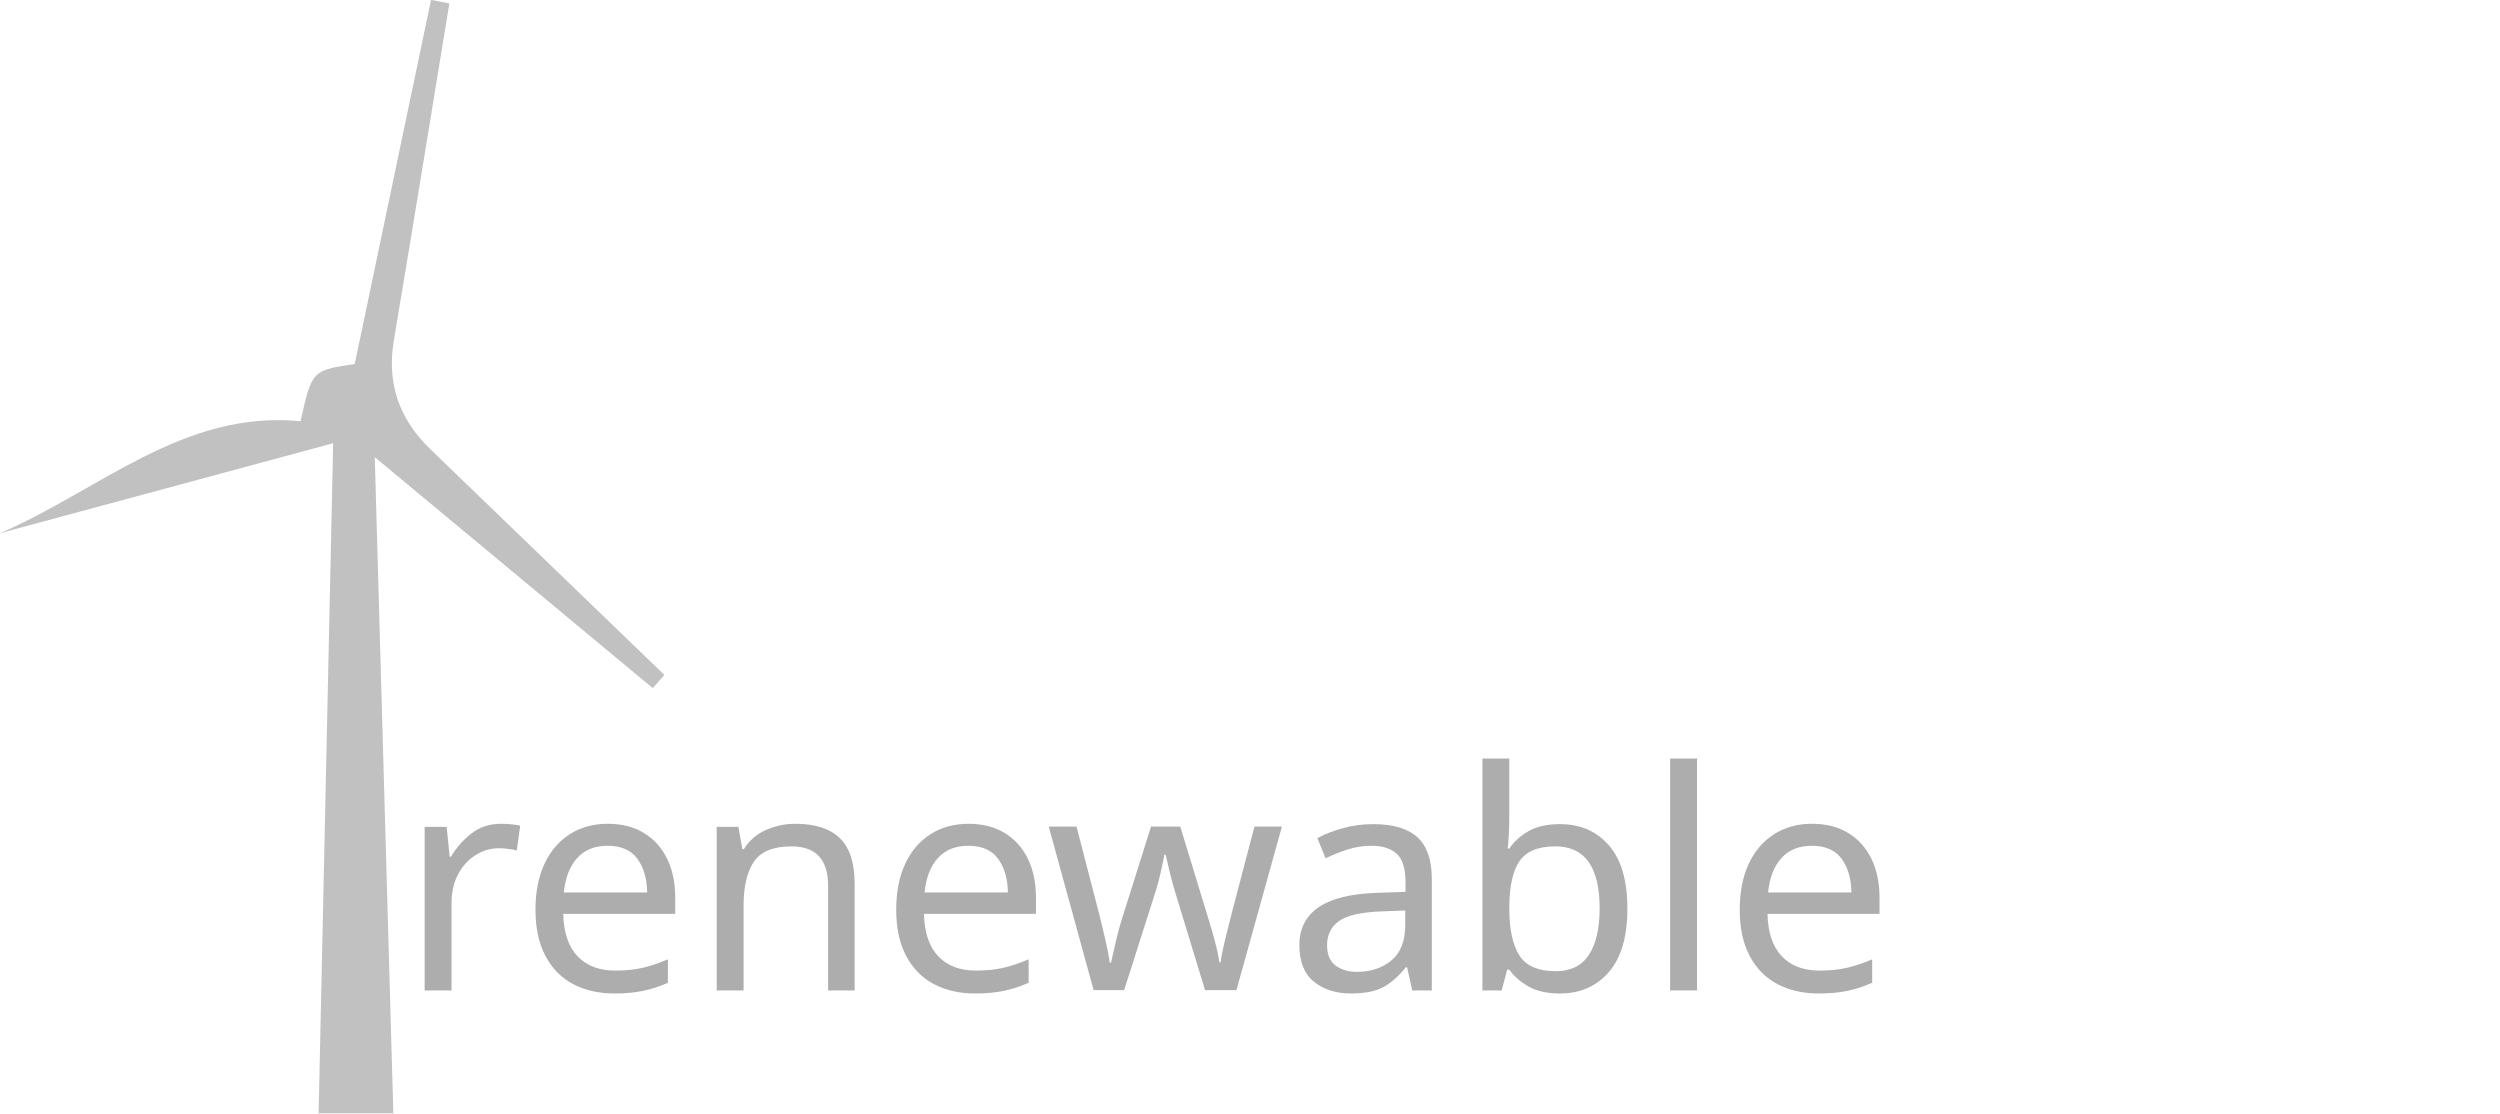
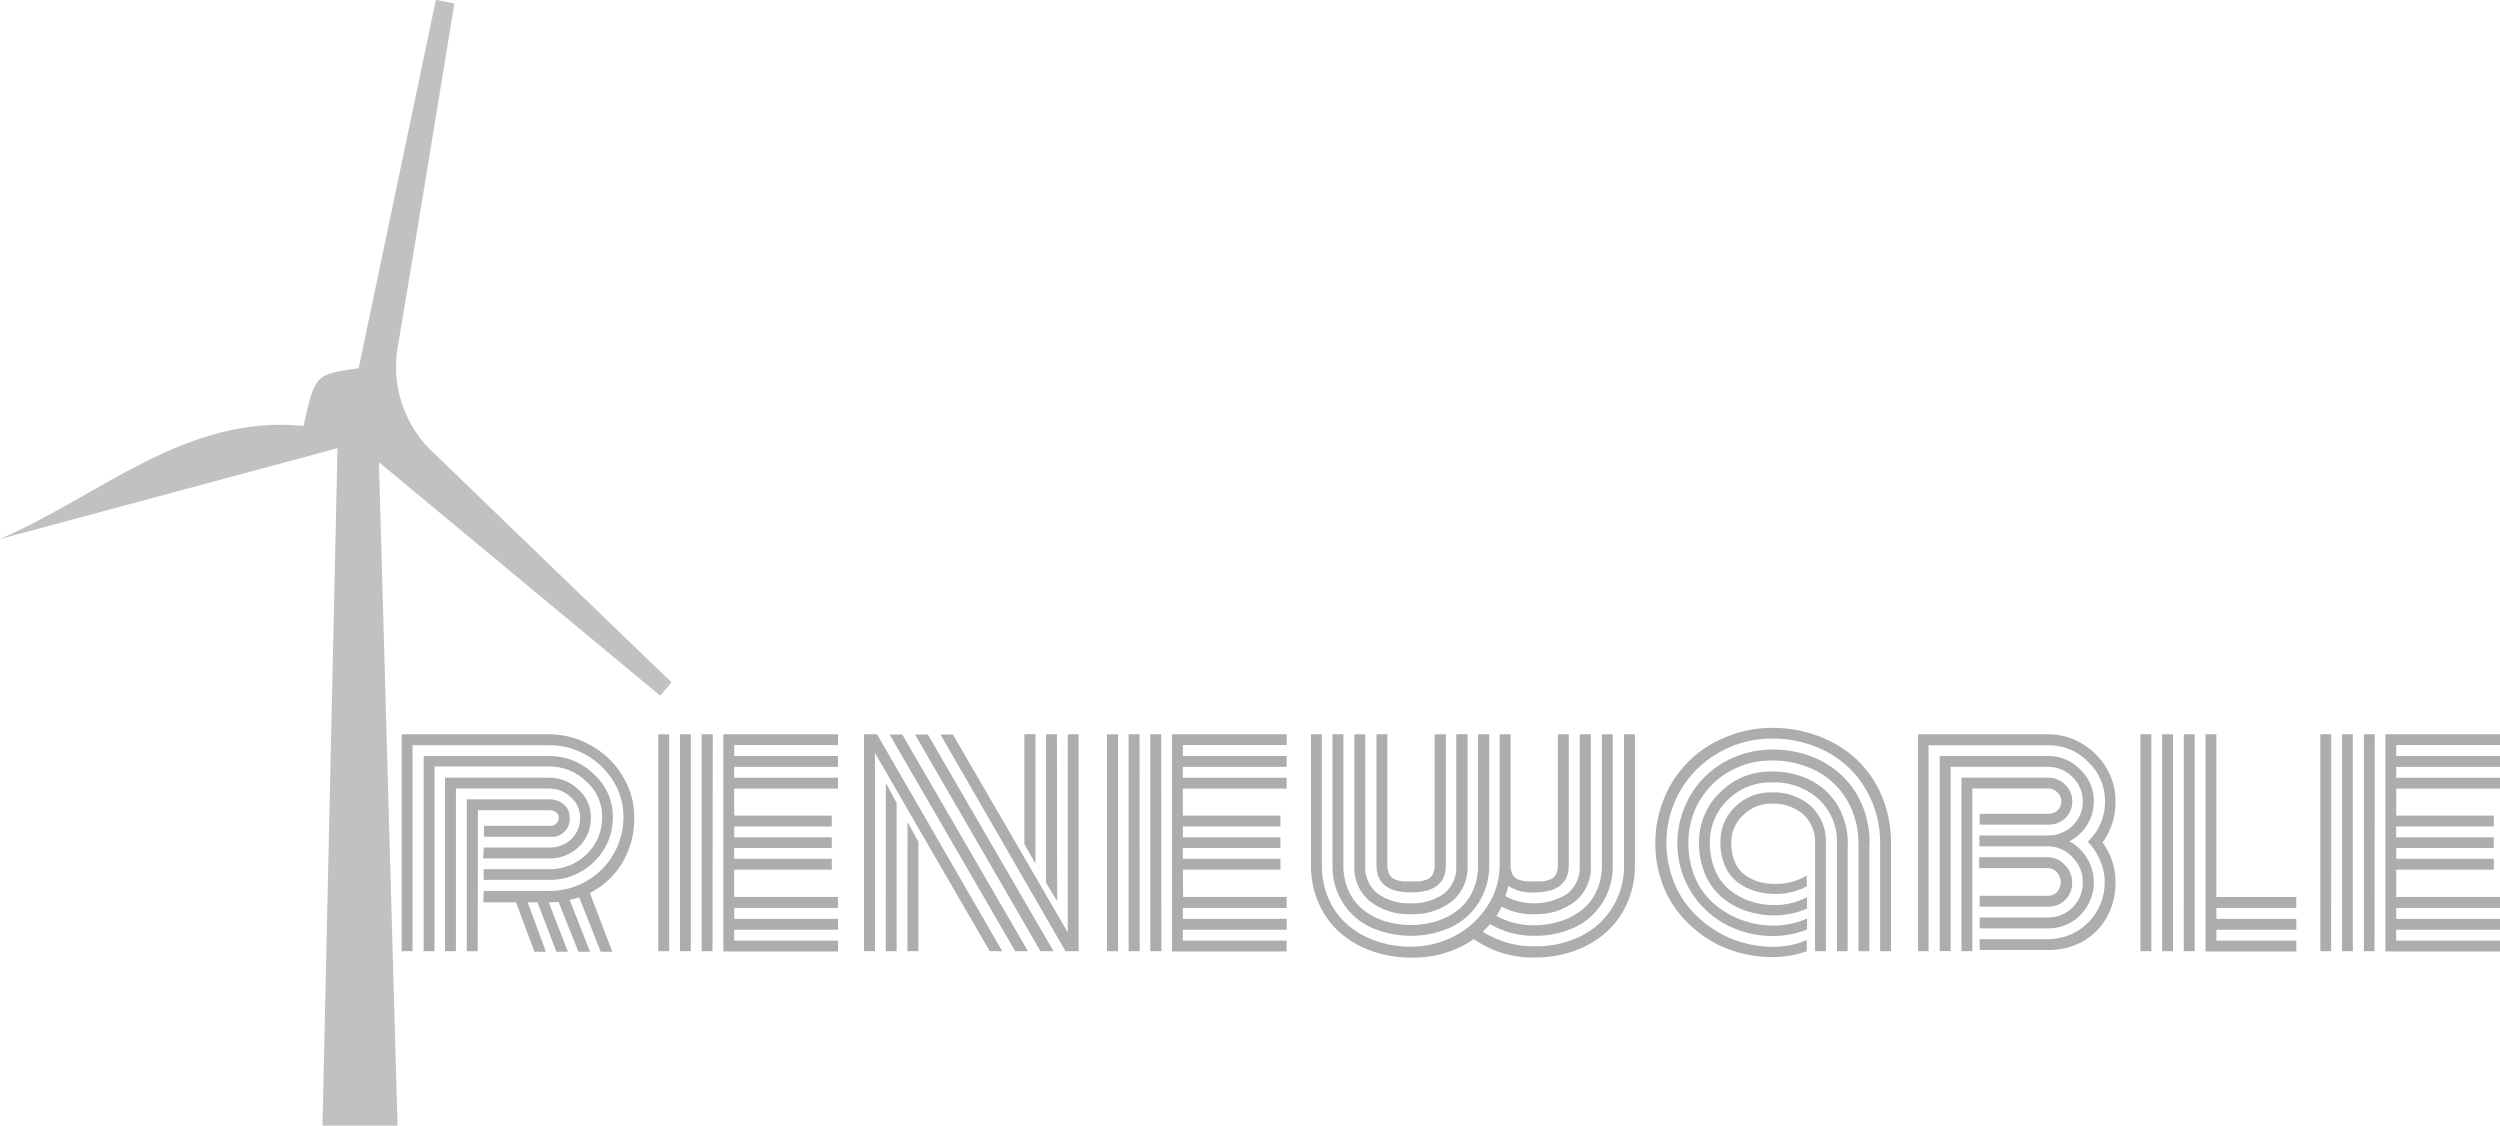
- <svg xmlns="http://www.w3.org/2000/svg" viewBox="0 0 655.34 291.89">
-   <path d="M110.72,296.92l4.87,172H96l3.81-175.65L12.48,316.85c26-11.17,48.11-32.38,78.78-29.35,3-13.32,3-13.32,14.21-15l20-95.45,4.8.93c-4.83,29.42-9.58,58.85-14.54,88.24-1.92,11.36,1.42,20.75,9.56,28.62Q156,324.46,186.64,354l-3.05,3.46Z" transform="translate(-12.48 -177.08)" fill="#c1c1c1" />
-   <text x="-12.48" y="-177.08" font-size="80" fill="#adadad" font-family="Monoton-Regular, Monoton">
-     <tspan x="104.52" y="259.63">renewable</tspan>
-   </text>
+ <svg xmlns="http://www.w3.org/2000/svg" viewBox="0 0 333.11 150">
+   <path d="M-79.48,9.61-77,98H-87l2-90.26L-130,19.85c13.35-5.74,24.72-16.64,40.48-15.08C-88-2.08-88-2.08-82.18-2.92L-71.89-52l2.46.48c-2.48,15.12-4.92,30.24-7.47,45.35A15.67,15.67,0,0,0-72,8.55q15.74,15.21,31.51,30.39L-42,40.72Z" transform="translate(129.97 51.98)" fill="#c1c1c1" />
+   <g>
+     <path d="M-65.52,66.73h8.71a9.85,9.85,0,0,0,4.94-1.28,9.72,9.72,0,0,0,3.62-3.57,9.74,9.74,0,0,0,1.35-5.06,8.87,8.87,0,0,0-1.34-4.71,10,10,0,0,0-3.64-3.5,9.82,9.82,0,0,0-4.93-1.3H-75V74.76h-1.45V45.86h19.63a11,11,0,0,1,4.37.89,11.81,11.81,0,0,1,3.62,2.37,11.39,11.39,0,0,1,2.45,3.5,10,10,0,0,1,.92,4.2A11.5,11.5,0,0,1-47.06,63a10.54,10.54,0,0,1-4.32,4l3,7.83h-1.55l-2.87-7.25q-.54.18-1.26.36l2.71,6.89h-1.55l-2.65-6.64q-.62.06-1.3.06l2.55,6.58h-1.53l-2.53-6.58h-1.3l2.43,6.58h-1.53l-2.45-6.58h-4.36Zm0-2.89h8.71a6.94,6.94,0,0,0,5-2,6.67,6.67,0,0,0,2.07-5.06,6.2,6.2,0,0,0-2.11-4.63,6.93,6.93,0,0,0-4.92-2h-15.3V74.76h-1.45v-26h16.74a8.32,8.32,0,0,1,5.94,2.42,7.58,7.58,0,0,1,2.53,5.65,8.08,8.08,0,0,1-2.5,6,8.27,8.27,0,0,1-6,2.43h-8.71Zm0-2.89h8.71a4.23,4.23,0,0,0,2.93-1.08,3.89,3.89,0,0,0,1.2-3.05,3.44,3.44,0,0,0-1.25-2.59,4.15,4.15,0,0,0-2.88-1.14H-69.22V74.76h-1.45V51.64h13.85a5.54,5.54,0,0,1,3.9,1.57,4.82,4.82,0,0,1,1.68,3.61,5.29,5.29,0,0,1-1.63,4.06,5.59,5.59,0,0,1-4,1.52h-8.71Zm-.8,13.81h-1.45V54.53h11a2.83,2.83,0,0,1,1.91.67,2.06,2.06,0,0,1,.78,1.62,2.38,2.38,0,0,1-2.69,2.69h-8.71V58.06h8.71a1.1,1.1,0,0,0,1.24-1.24.72.72,0,0,0-.37-.59,1.52,1.52,0,0,0-.87-.25h-9.52Z" transform="translate(129.97 51.98)" fill="#adadad" />
+     <path d="M-40.81,74.76h-1.45V45.86h1.45Zm2.89,0h-1.45V45.86h1.45Zm2.89,0h-1.45V45.86H-35Zm2.89-7.23h13.83V69H-32.14v1.45h13.83v1.45H-32.14v1.45h13.83v1.45H-33.59V45.86h15.28V47.3H-32.14v1.45h13.83v1.45H-32.14v1.45h13.83v1.45H-32.14v3.59h13v1.45h-13v1.45h13V61h-13v1.45h13V63.9h-13Z" transform="translate(129.97 51.98)" fill="#adadad" />
+     <path d="M-13.39,48.35V74.76h-1.45V45.86h1.73L3.57,74.76H1.9Zm1.45,4L-10.5,55V74.76h-1.45Zm.5-6.46h1.69L7,74.76H5.3Zm2.39,11.66,1.45,2.63V74.76H-9.06Zm1-11.66h1.71L10.4,74.76H8.67Zm3.39,0H-3L12.3,72.25V45.86h1.45V74.76H12ZM8,63.1,6.52,60.47V45.86H8Zm2.89,5L9.41,65.65V45.86h1.45Z" transform="translate(129.97 51.98)" fill="#adadad" />
+     <path d="M19,74.76H17.52V45.86H19Zm2.89,0H20.41V45.86h1.45Zm2.89,0H23.3V45.86h1.45Zm2.89-7.23H41.47V69H27.64v1.45H41.47v1.45H27.64v1.45H41.47v1.45H26.19V45.86H41.47V47.3H27.64v1.45H41.47v1.45H27.64v1.45H41.47v1.45H27.64v3.59h13v1.45h-13v1.45h13V61h-13v1.45h13V63.9h-13Z" transform="translate(129.97 51.98)" fill="#adadad" />
+     <path d="M73.46,65.46q.41,0,1,0t1,0a4,4,0,0,0,.85-.16,1.91,1.91,0,0,0,.7-.35,1.63,1.63,0,0,0,.43-.63,2.6,2.6,0,0,0,.17-1V45.86h1.45V63.32q0,3.61-4.62,3.61A5.55,5.55,0,0,1,71,66.05a9.78,9.78,0,0,1-.38,1.39,8.26,8.26,0,0,0,8.21-.31,4.43,4.43,0,0,0,1.69-3.8V45.86H82V63.32a5.79,5.79,0,0,1-2.12,4.83,8.42,8.42,0,0,1-5.39,1.68,8.68,8.68,0,0,1-4.38-1,8.52,8.52,0,0,1-.7,1.22,10,10,0,0,0,5.08,1.26A11.26,11.26,0,0,0,78,70.75a8.81,8.81,0,0,0,2.84-1.51,6.82,6.82,0,0,0,1.93-2.51,8.06,8.06,0,0,0,.7-3.41V45.86h1.45V63.32a9,9,0,0,1-1.42,5.06,8.84,8.84,0,0,1-3.75,3.25,12.29,12.29,0,0,1-5.23,1.08,11.3,11.3,0,0,1-5.94-1.55,10.93,10.93,0,0,1-1,1,12.48,12.48,0,0,0,7,1.95,13.52,13.52,0,0,0,5.94-1.28,10.33,10.33,0,0,0,5.9-9.56V45.86h1.45V63.32a12.22,12.22,0,0,1-1.05,5.1,11.22,11.22,0,0,1-2.85,3.89,13,13,0,0,1-4.23,2.43,15.3,15.3,0,0,1-5.16.86,13.58,13.58,0,0,1-8.17-2.45A14.13,14.13,0,0,1,58,75.61a15.3,15.3,0,0,1-5.16-.86,13,13,0,0,1-4.23-2.43,11.21,11.21,0,0,1-2.85-3.89,12.22,12.22,0,0,1-1.05-5.1V45.86h1.45V63.32a10.9,10.9,0,0,0,.93,4.54,9.62,9.62,0,0,0,2.54,3.43,11.68,11.68,0,0,0,3.76,2.12,13.89,13.89,0,0,0,4.61.75,12.39,12.39,0,0,0,5.92-1.46,11.38,11.38,0,0,0,4.33-4,9.9,9.9,0,0,0,1.6-5.43V45.86H71.3V63.32a2.59,2.59,0,0,0,.17,1,1.62,1.62,0,0,0,.43.63,1.91,1.91,0,0,0,.7.35A4,4,0,0,0,73.46,65.46Zm-5-19.6V63.32A9,9,0,0,1,67,68.38a8.84,8.84,0,0,1-3.75,3.25,13.16,13.16,0,0,1-10.46,0A8.84,8.84,0,0,1,49,68.38a9,9,0,0,1-1.42-5.06V45.86h1.45V63.32a8.06,8.06,0,0,0,.7,3.41,6.81,6.81,0,0,0,1.93,2.51,8.8,8.8,0,0,0,2.84,1.51,11.88,11.88,0,0,0,7,0,8.81,8.81,0,0,0,2.84-1.51,6.82,6.82,0,0,0,1.93-2.51,8.06,8.06,0,0,0,.7-3.41V45.86Zm-2.89,0V63.32a5.79,5.79,0,0,1-2.12,4.83A8.42,8.42,0,0,1,58,69.83a8.42,8.42,0,0,1-5.39-1.68,5.79,5.79,0,0,1-2.12-4.83V45.86h1.45V63.32a4.43,4.43,0,0,0,1.69,3.8A7.14,7.14,0,0,0,58,68.38a7.14,7.14,0,0,0,4.38-1.25,4.43,4.43,0,0,0,1.69-3.8V45.86Zm-2.89,0V63.32q0,3.61-4.62,3.61t-4.62-3.61V45.86h1.45V63.32a2.59,2.59,0,0,0,.17,1,1.62,1.62,0,0,0,.43.63,1.91,1.91,0,0,0,.7.35,4,4,0,0,0,.85.16q.41,0,1,0t1,0a4,4,0,0,0,.85-.16,1.91,1.91,0,0,0,.7-.35,1.63,1.63,0,0,0,.43-.63,2.6,2.6,0,0,0,.17-1V45.86Z" transform="translate(129.97 51.98)" fill="#adadad" />
+     <path d="M122,60.51V74.76h-1.45V60.51a14.09,14.09,0,0,0-1.91-7.32,13.11,13.11,0,0,0-5.2-5,15.36,15.36,0,0,0-7.35-1.76A14,14,0,0,0,99,48.33a13.73,13.73,0,0,0-6.93,12A13.81,13.81,0,0,0,92.87,65,12.68,12.68,0,0,0,95,68.87a14.83,14.83,0,0,0,3.17,2.86,14.26,14.26,0,0,0,3.87,1.83,14.64,14.64,0,0,0,4.23.62,11.39,11.39,0,0,0,4.5-.9v1.49a13.71,13.71,0,0,1-4.58.78,16.53,16.53,0,0,1-4.73-.68,15.14,15.14,0,0,1-4.26-2,16.23,16.23,0,0,1-3.44-3.15,13.76,13.76,0,0,1-2.33-4.25,15.56,15.56,0,0,1-.84-5.14,15.28,15.28,0,0,1,1.17-5.93A14.68,14.68,0,0,1,100,46.23,15.82,15.82,0,0,1,106.13,45a17.34,17.34,0,0,1,6.26,1.12,15.32,15.32,0,0,1,5.06,3.12,14.17,14.17,0,0,1,3.35,4.91A16.2,16.2,0,0,1,122,60.51Zm-2.89,0V74.76h-1.45V60.51a11.31,11.31,0,0,0-1.52-5.87A10.18,10.18,0,0,0,112,50.72a12.62,12.62,0,0,0-5.9-1.37,11.2,11.2,0,0,0-5.68,1.48A10.8,10.8,0,0,0,95,60.31,11.38,11.38,0,0,0,95.91,65a9.68,9.68,0,0,0,2.54,3.48,11.85,11.85,0,0,0,3.63,2.12,12.21,12.21,0,0,0,4.27.75,11.15,11.15,0,0,0,4.46-.94v1.47a12.68,12.68,0,0,1-4.5.86,13.26,13.26,0,0,1-6.38-1.57,12.18,12.18,0,0,1-6.4-10.86,12.17,12.17,0,0,1,1-4.82,12.07,12.07,0,0,1,6.65-6.6,12.76,12.76,0,0,1,5-1,14,14,0,0,1,6.63,1.57,11.64,11.64,0,0,1,4.67,4.46A12.71,12.71,0,0,1,119.14,60.51Zm-2.89,0V74.76H114.8V60.51a7.8,7.8,0,0,0-2.43-6,8.85,8.85,0,0,0-6.24-2.24,8,8,0,0,0-5.9,2.35,7.75,7.75,0,0,0-2.37,5.72A9.06,9.06,0,0,0,98.57,64a6.74,6.74,0,0,0,1.94,2.61,8.86,8.86,0,0,0,2.74,1.5,9.94,9.94,0,0,0,3.2.51,9.39,9.39,0,0,0,4.36-1.06v1.53a11.29,11.29,0,0,1-4.38.9,11.55,11.55,0,0,1-3.77-.61,10,10,0,0,1-3.19-1.79,8.17,8.17,0,0,1-2.23-3.05,10.36,10.36,0,0,1-.82-4.21,9.14,9.14,0,0,1,2.8-6.73,9.43,9.43,0,0,1,6.92-2.78A11.18,11.18,0,0,1,111.31,52a8.8,8.8,0,0,1,3.61,3.4A9.86,9.86,0,0,1,116.24,60.51Zm-4.34,0a5,5,0,0,0-1.59-4,6.1,6.1,0,0,0-4.2-1.41,5.28,5.28,0,0,0-3.79,1.53,4.89,4.89,0,0,0-1.59,3.65,6.74,6.74,0,0,0,.32,2.16,4.61,4.61,0,0,0,.87,1.59,4.66,4.66,0,0,0,1.31,1,6,6,0,0,0,1.6.59,8.37,8.37,0,0,0,1.78.18,8,8,0,0,0,4.18-1.12v1.45a8.88,8.88,0,0,1-4.2,1,9.22,9.22,0,0,1-2.72-.39,7.37,7.37,0,0,1-2.32-1.18,5.42,5.42,0,0,1-1.66-2.17,7.7,7.7,0,0,1-.61-3.16,6.36,6.36,0,0,1,1.95-4.7,6.65,6.65,0,0,1,4.88-1.93,7.47,7.47,0,0,1,5.23,1.82,6.43,6.43,0,0,1,2,5V74.76h-1.45Z" transform="translate(129.97 51.98)" fill="#adadad" />
+     <path d="M148.24,60.15l0,0a7.22,7.22,0,0,0,2.27-5.38,7.12,7.12,0,0,0-2.24-5.23,7.27,7.27,0,0,0-5.29-2.22H127V74.76H125.6V45.86h17.34a8.67,8.67,0,0,1,4.45,1.21,9.16,9.16,0,0,1,3.3,3.27,8.48,8.48,0,0,1,1.22,4.41,9,9,0,0,1-1.73,5.52,8.78,8.78,0,0,1,1.73,5.26,9.32,9.32,0,0,1-1.24,4.85,8.22,8.22,0,0,1-3.26,3.16,9.42,9.42,0,0,1-4.47,1.06h-9.13V73.16h9.13a7.54,7.54,0,0,0,7.53-7.63,7.16,7.16,0,0,0-.64-2.93,8.18,8.18,0,0,0-1.61-2.43A0,0,0,0,1,148.24,60.15Zm-5.3,10.12h-9.13v1.45h9.13a5.88,5.88,0,0,0,4.29-1.78,6.17,6.17,0,0,0,.9-7.55,6.22,6.22,0,0,0-2.36-2.28,6.05,6.05,0,0,0,2.36-2.18,5.84,5.84,0,0,0,.89-3.18,5.73,5.73,0,0,0-1.82-4.21,5.87,5.87,0,0,0-4.27-1.8H128.49v26h1.45V50.19h13a4.48,4.48,0,0,1,3.24,1.38,4.5,4.5,0,0,1,0,6.48,4.59,4.59,0,0,1-3.27,1.29h-9.13v1.45h9.13a4.4,4.4,0,0,1,3.24,1.43,4.59,4.59,0,0,1,1.4,3.31,4.6,4.6,0,0,1-4.64,4.74Zm0-13.81h-9.13V57.9h9.13a3.22,3.22,0,0,0,2.27-.85,3.11,3.11,0,0,0,0-4.47,3.09,3.09,0,0,0-2.23-.94H131.38V74.76h1.45V53.08h10.12a1.7,1.7,0,0,1,1.21.51,1.57,1.57,0,0,1,.53,1.15,1.6,1.6,0,0,1-.5,1.26A1.82,1.82,0,0,1,142.94,56.46Zm0,10.92h-9.13v1.45h9.13a3.13,3.13,0,0,0,3.19-3.29,3.2,3.2,0,0,0-1-2.3,3,3,0,0,0-2.23-1h-9.15v1.45h9.15a1.63,1.63,0,0,1,1.21.56,2,2,0,0,1,0,2.65A1.73,1.73,0,0,1,142.94,67.38Z" transform="translate(129.97 51.98)" fill="#adadad" />
+     <path d="M155.23,45.86h1.45V74.76h-1.45Zm2.89,0h1.45V74.76h-1.45Zm2.89,0h1.45V74.76H161Zm2.89,0h1.45V67.54H176V69H165.35v1.45H176v1.45H165.35v1.45H176v1.45H163.9Z" transform="translate(129.97 51.98)" fill="#adadad" />
+     <path d="M180.64,74.76H179.2V45.86h1.45Zm2.89,0h-1.45V45.86h1.45Zm2.89,0H185V45.86h1.45Zm2.89-7.23h13.83V69H189.31v1.45h13.83v1.45H189.31v1.45h13.83v1.45H187.87V45.86h15.28V47.3H189.31v1.45h13.83v1.45H189.31v1.45h13.83v1.45H189.31v3.59h13v1.45h-13v1.45h13V61h-13v1.45h13V63.9h-13Z" transform="translate(129.97 51.98)" fill="#adadad" />
+   </g>
</svg>
